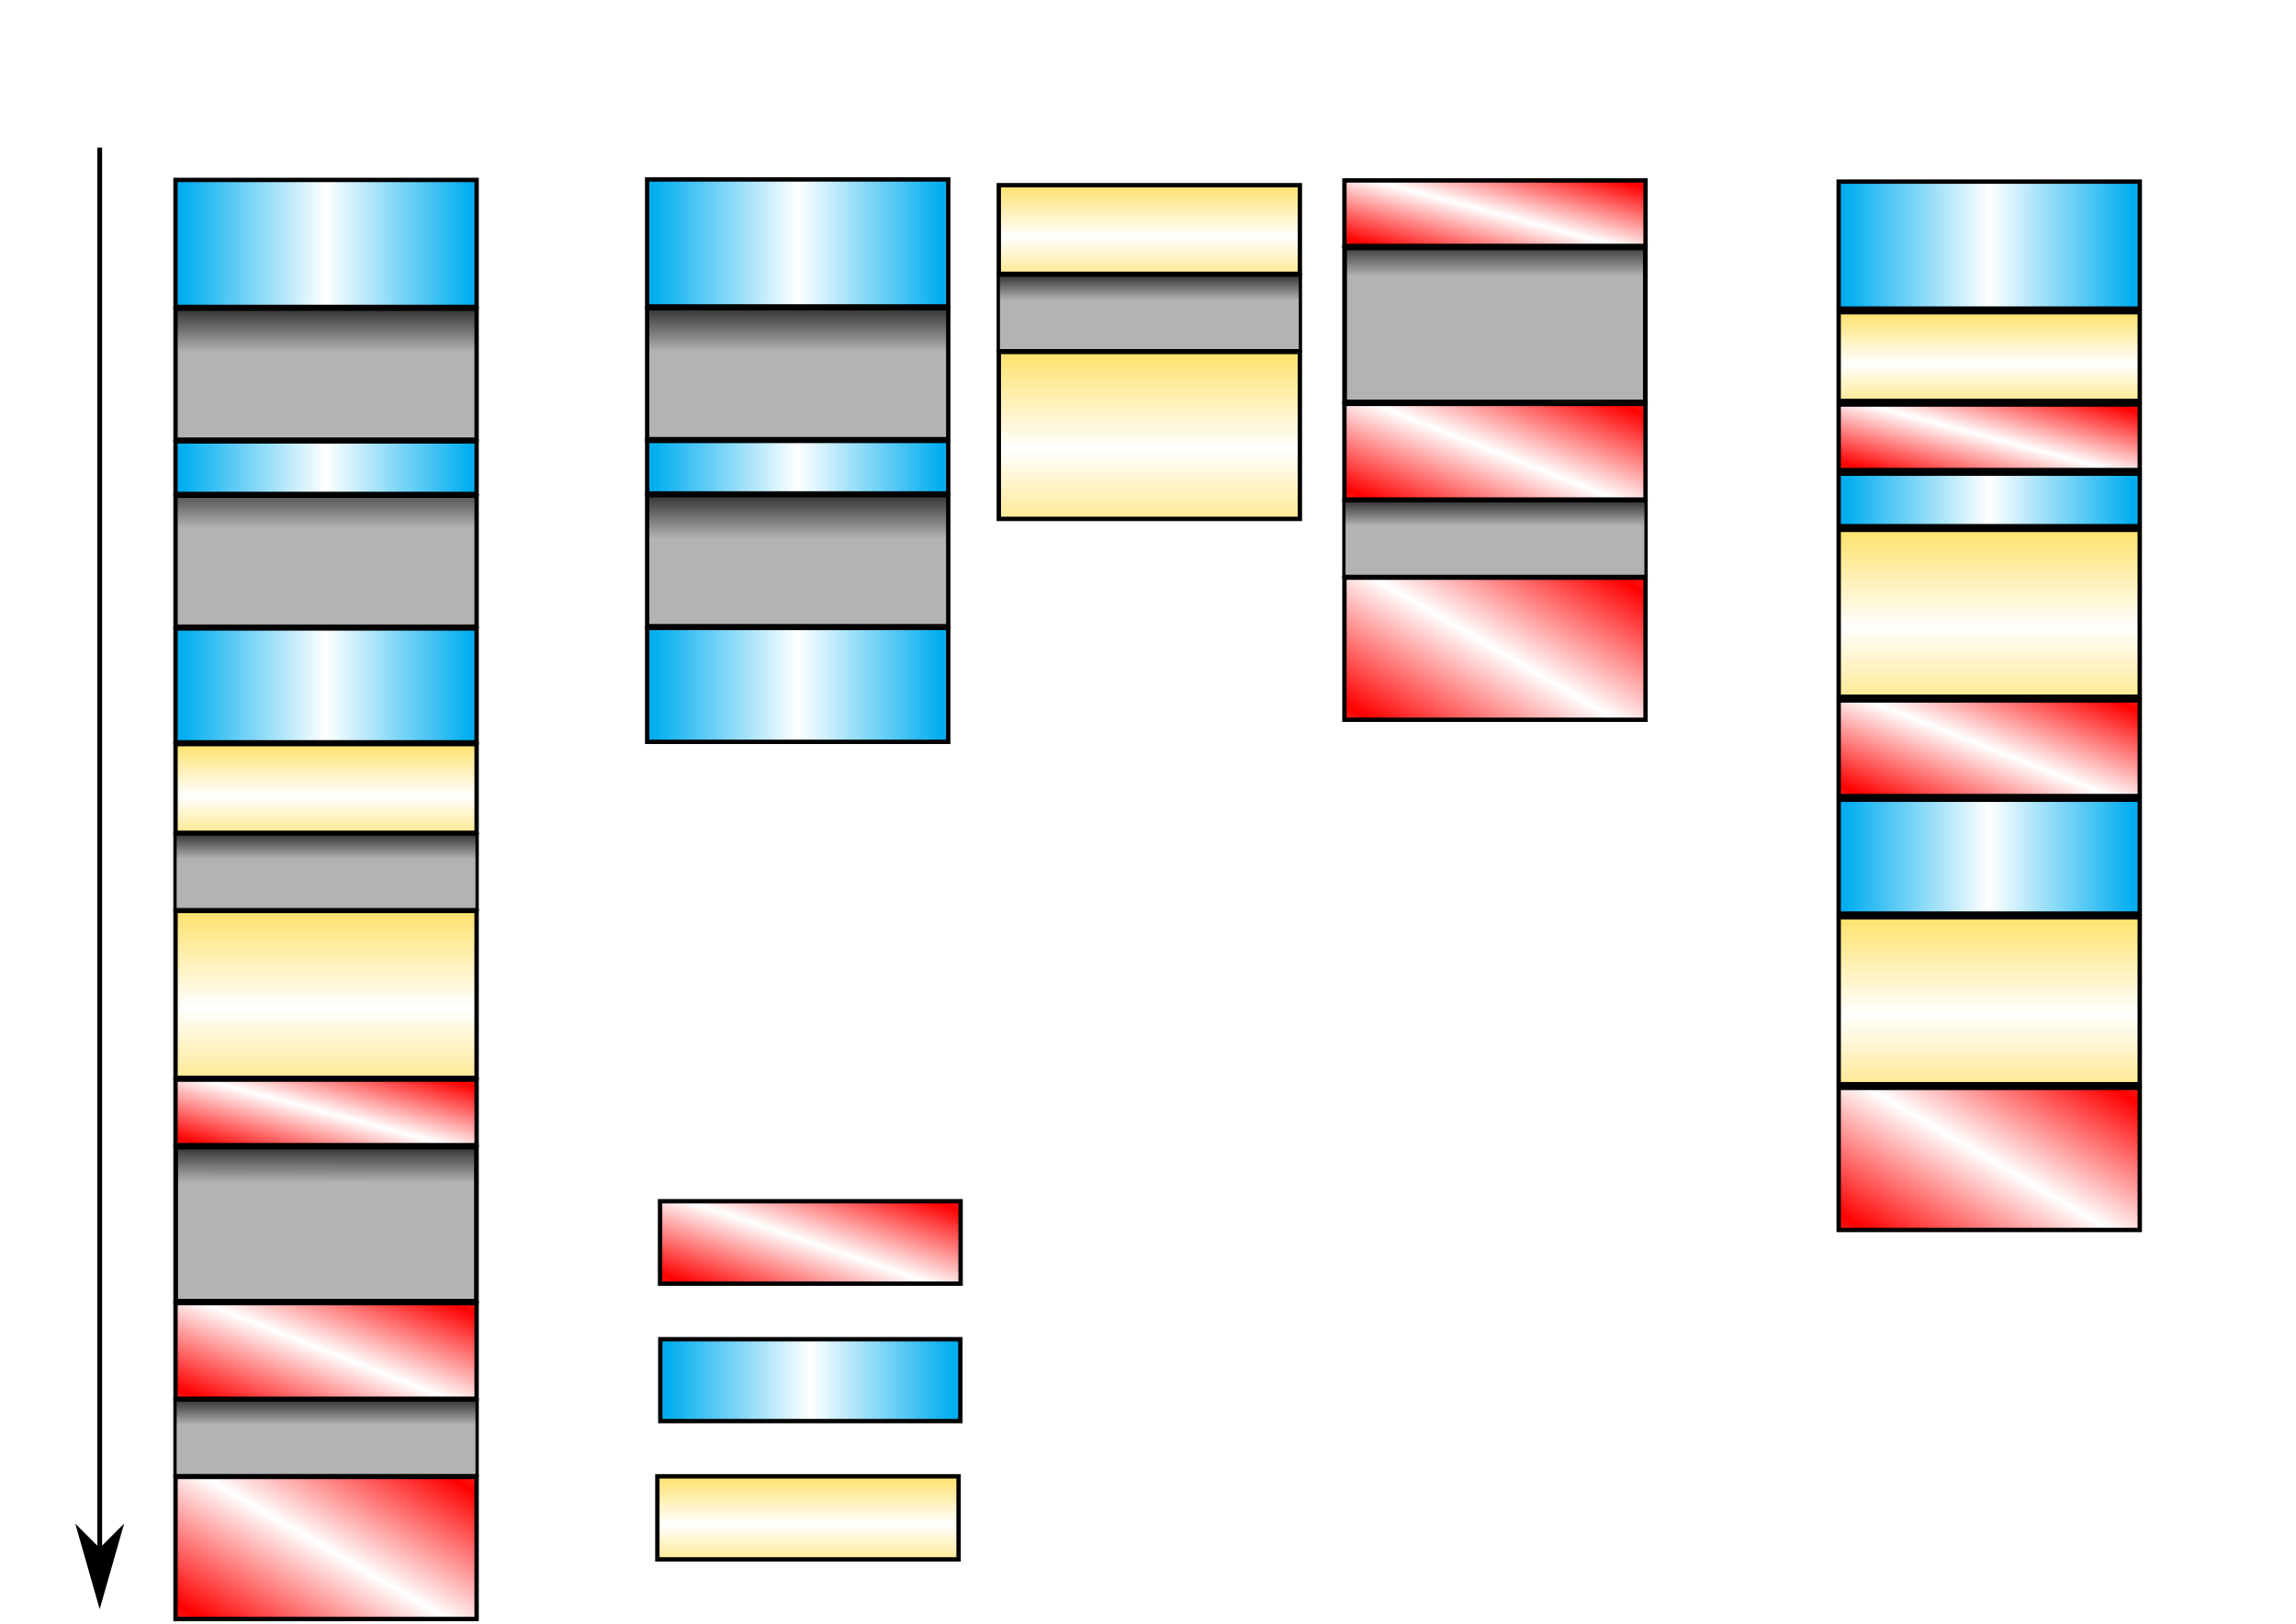
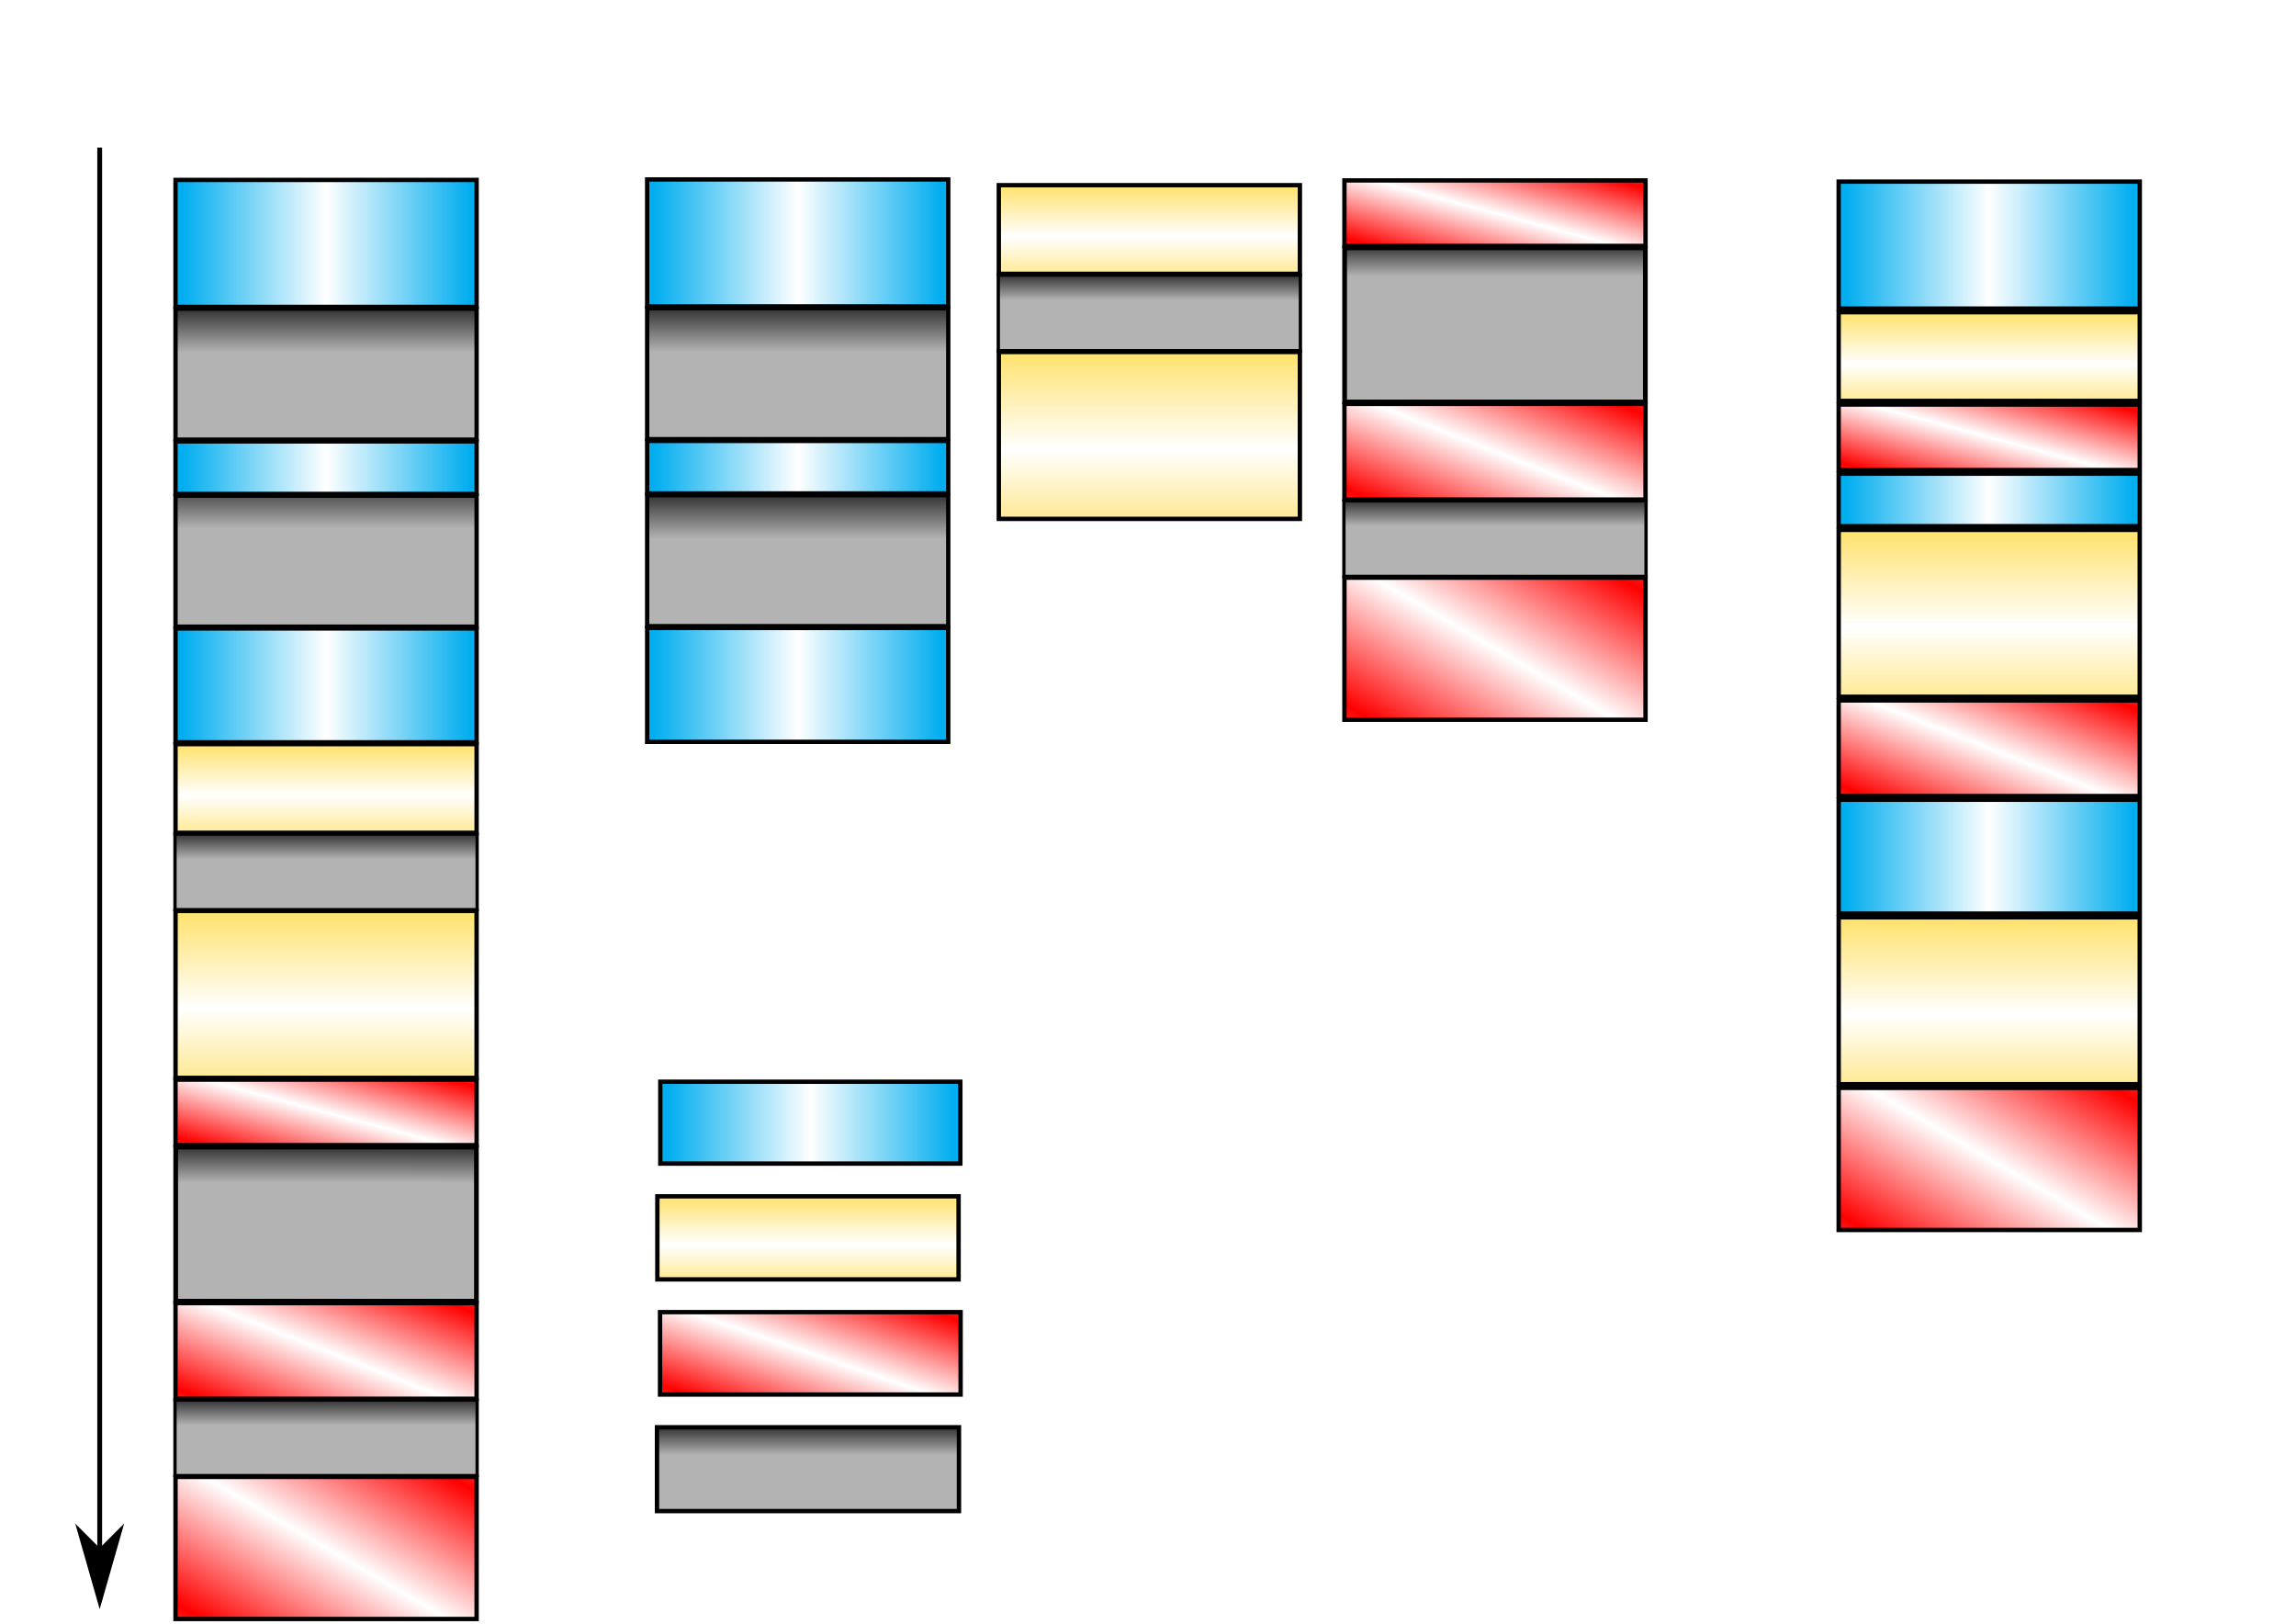
<svg xmlns="http://www.w3.org/2000/svg" xmlns:xlink="http://www.w3.org/1999/xlink" width="297mm" height="210mm" viewBox="0 0 1052.362 744.094" id="svg2" version="1.1">
  <defs id="defs4">
    <linearGradient id="linearGradient4209">
      <stop style="stop-color:#b3b3b3;stop-opacity:1;" offset="0" id="stop4211" />
      <stop style="stop-color:#333333;stop-opacity:1" offset="1" id="stop4213" />
    </linearGradient>
    <linearGradient id="linearGradient4199">
      <stop style="stop-color:#ff0000;stop-opacity:1;" offset="0" id="stop4201" />
      <stop style="stop-color:#ff0000;stop-opacity:0;" offset="1" id="stop4203" />
    </linearGradient>
    <linearGradient id="linearGradient4769">
      <stop style="stop-color:#ffdd55;stop-opacity:1;" offset="0" id="stop4771" />
      <stop style="stop-color:#ffdd55;stop-opacity:0;" offset="1" id="stop4773" />
    </linearGradient>
    <marker orient="auto" refY="0" refX="0" id="Arrow1Lend" style="overflow:visible">
      <path id="path4171" d="M 0,0 5,-5 -12.5,0 5,5 0,0 Z" style="fill:#000000;fill-opacity:1;fill-rule:evenodd;stroke:#000000;stroke-width:1pt;stroke-opacity:1" transform="matrix(-0.8,0,0,-0.8,-10,0)" />
    </marker>
    <marker orient="auto" refY="0" refX="0" id="Arrow1Lstart" style="overflow:visible">
      <path id="path4168" d="M 0,0 5,-5 -12.5,0 5,5 0,0 Z" style="fill:#000000;fill-opacity:1;fill-rule:evenodd;stroke:#000000;stroke-width:1pt;stroke-opacity:1" transform="matrix(0.8,0,0,0.8,10,0)" />
    </marker>
    <linearGradient id="linearGradient3338">
      <stop style="stop-color:#00adef;stop-opacity:1;" offset="0" id="stop3340" />
      <stop style="stop-color:#00adef;stop-opacity:0;" offset="1" id="stop3342" />
    </linearGradient>
    <linearGradient xlink:href="#linearGradient3338" id="linearGradient3344" x1="100" y1="215.219" x2="168.571" y2="215.219" gradientUnits="userSpaceOnUse" spreadMethod="reflect" gradientTransform="matrix(0.9660538,0,0,0.3916602,-13.39686,333.2885)" />
    <linearGradient xlink:href="#linearGradient4769" id="linearGradient4775" x1="90" y1="72.362" x2="90" y2="82.362" gradientUnits="userSpaceOnUse" spreadMethod="reflect" gradientTransform="matrix(2.32885,0,0,2.713631,-58.48774,449.4268)" />
    <linearGradient xlink:href="#linearGradient4199" id="linearGradient4205" x1="240" y1="852.362" x2="150.272" y2="897.288" gradientUnits="userSpaceOnUse" spreadMethod="reflect" gradientTransform="matrix(1.002899,0,0,0.1350091,-1.25648,696.9044)" />
    <linearGradient xlink:href="#linearGradient4209" id="linearGradient4215" x1="140" y1="452.362" x2="140" y2="432.362" gradientUnits="userSpaceOnUse" gradientTransform="translate(-0.5492594,17.37303)" />
    <linearGradient gradientTransform="translate(-0.5492645,103.0765)" xlink:href="#linearGradient4209" id="linearGradient4215-6" x1="139.234" y1="447.286" x2="139.234" y2="427.286" gradientUnits="userSpaceOnUse" />
    <linearGradient gradientTransform="matrix(1.003437,0,0,0.5773841,-1.064793,440.8562)" xlink:href="#linearGradient4209" id="linearGradient4215-6-6" x1="140" y1="452.362" x2="140" y2="432.362" gradientUnits="userSpaceOnUse" />
    <linearGradient gradientTransform="matrix(0.9987904,0,0,1.176602,-0.3678154,325.2387)" xlink:href="#linearGradient4209" id="linearGradient4215-6-6-5" x1="139.988" y1="446.305" x2="140" y2="432.362" gradientUnits="userSpaceOnUse" />
    <linearGradient gradientTransform="matrix(1.003437,0,0,0.5773841,-1.064782,700.2213)" xlink:href="#linearGradient4209" id="linearGradient4215-6-6-1" x1="140" y1="452.362" x2="140" y2="432.362" gradientUnits="userSpaceOnUse" />
    <linearGradient xlink:href="#linearGradient3338" id="linearGradient3344-3" x1="100" y1="215.219" x2="168.571" y2="215.219" gradientUnits="userSpaceOnUse" spreadMethod="reflect" gradientTransform="matrix(0.9660678,0,0,0.1619633,-13.39923,486.804)" />
    <linearGradient xlink:href="#linearGradient3338" id="linearGradient3344-3-9" x1="100" y1="215.219" x2="168.571" y2="215.219" gradientUnits="userSpaceOnUse" spreadMethod="reflect" gradientTransform="matrix(0.965954,0,0,0.3512941,-13.38004,544.7507)" />
    <linearGradient xlink:href="#linearGradient4769" id="linearGradient4775-1" x1="90" y1="72.362" x2="90" y2="82.362" gradientUnits="userSpaceOnUse" spreadMethod="reflect" gradientTransform="matrix(2.328647,0,0,5.108921,-58.46969,349.4563)" />
    <linearGradient xlink:href="#linearGradient4199" id="linearGradient4205-7" x1="240" y1="852.362" x2="150.272" y2="897.288" gradientUnits="userSpaceOnUse" spreadMethod="reflect" gradientTransform="matrix(1.002891,0,0,0.1971425,-1.255164,750.4754)" />
    <linearGradient xlink:href="#linearGradient4199" id="linearGradient4205-7-0" x1="240" y1="852.362" x2="150.272" y2="897.288" gradientUnits="userSpaceOnUse" spreadMethod="reflect" gradientTransform="matrix(1.002879,0,0,0.2929567,-1.25343,754.7775)" />
    <linearGradient gradientTransform="translate(0.7654978,85.07655)" xlink:href="#linearGradient4209" id="linearGradient4520" x1="140" y1="452.362" x2="140" y2="432.362" gradientUnits="userSpaceOnUse" />
    <linearGradient xlink:href="#linearGradient3338" id="linearGradient4522" x1="100" y1="215.219" x2="168.571" y2="215.219" gradientUnits="userSpaceOnUse" spreadMethod="reflect" gradientTransform="matrix(0.9759376,0,0,0.1618977,-14.51372,468.8184)" />
    <linearGradient xlink:href="#linearGradient3338" id="linearGradient4524" x1="100" y1="215.219" x2="168.571" y2="215.219" gradientUnits="userSpaceOnUse" spreadMethod="reflect" gradientTransform="matrix(0.9595497,0,0,0.3513381,-11.75122,526.741)" />
    <linearGradient xlink:href="#linearGradient4769" id="linearGradient4594" x1="90" y1="72.362" x2="90" y2="82.362" gradientUnits="userSpaceOnUse" spreadMethod="reflect" gradientTransform="matrix(2.316455,0,0,5.109267,-56.83179,331.4281)" />
    <linearGradient gradientTransform="matrix(1.003437,0,0,0.5773841,-0.03682666,682.2213)" xlink:href="#linearGradient4209" id="linearGradient4686" x1="140" y1="452.362" x2="140" y2="432.362" gradientUnits="userSpaceOnUse" />
    <linearGradient xlink:href="#linearGradient4199" id="linearGradient4688" x1="240" y1="852.362" x2="150.272" y2="897.288" gradientUnits="userSpaceOnUse" spreadMethod="reflect" gradientTransform="matrix(1.009625,0,0,0.1971131,-1.717897,732.5018)" />
    <linearGradient xlink:href="#linearGradient4199" id="linearGradient4690" x1="240" y1="852.362" x2="150.272" y2="897.288" gradientUnits="userSpaceOnUse" spreadMethod="reflect" gradientTransform="matrix(1.002879,0,0,0.2929567,-0.704168,736.7775)" />
-     <linearGradient xlink:href="#linearGradient4199" id="linearGradient4205-1" x1="240" y1="852.362" x2="150.272" y2="897.288" gradientUnits="userSpaceOnUse" spreadMethod="reflect" gradientTransform="matrix(1.001149,0,0,0.1699131,220.9655,725.1896)" />
-     <linearGradient xlink:href="#linearGradient3338" id="linearGradient3344-3-6" x1="100" y1="215.219" x2="168.571" y2="215.219" gradientUnits="userSpaceOnUse" spreadMethod="reflect" gradientTransform="matrix(0.9626342,0,0,0.2525332,209.1386,884.9576)" />
-     <linearGradient xlink:href="#linearGradient4769" id="linearGradient4775-8" x1="90" y1="72.362" x2="90" y2="82.362" gradientUnits="userSpaceOnUse" spreadMethod="reflect" gradientTransform="matrix(2.329918,0,0,2.542705,162.2993,797.5467)" />
+     <linearGradient xlink:href="#linearGradient4199" id="linearGradient4205-1" x1="240" y1="852.362" x2="150.272" y2="897.288" gradientUnits="userSpaceOnUse" spreadMethod="reflect" gradientTransform="matrix(1.001149,0,0,0.1699131,220.9655,775.998)" />
+     <linearGradient xlink:href="#linearGradient3338" id="linearGradient3344-3-6" x1="100" y1="215.219" x2="168.571" y2="215.219" gradientUnits="userSpaceOnUse" spreadMethod="reflect" gradientTransform="matrix(0.9626342,0,0,0.2525332,209.1386,766.9576)" />
+     <linearGradient xlink:href="#linearGradient4769" id="linearGradient4775-8" x1="90" y1="72.362" x2="90" y2="82.362" gradientUnits="userSpaceOnUse" spreadMethod="reflect" gradientTransform="matrix(2.329918,0,0,2.542705,162.2993,669.2388)" />
    <linearGradient xlink:href="#linearGradient4199" id="linearGradient4706" gradientUnits="userSpaceOnUse" gradientTransform="matrix(1.002879,0,0,0.2929567,534.5143,34.41861)" spreadMethod="reflect" x1="240" y1="852.362" x2="150.272" y2="897.288" />
    <linearGradient xlink:href="#linearGradient4199" id="linearGradient4704" gradientUnits="userSpaceOnUse" gradientTransform="matrix(1.002891,0,0,0.1971425,534.5127,30.11647)" spreadMethod="reflect" x1="240" y1="852.362" x2="150.272" y2="897.288" />
    <linearGradient xlink:href="#linearGradient4209" id="linearGradient4702" gradientUnits="userSpaceOnUse" gradientTransform="matrix(1.003437,0,0,0.5773841,534.703,-20.13764)" x1="140" y1="452.362" x2="140" y2="432.362" />
    <linearGradient xlink:href="#linearGradient4209" id="linearGradient4700" gradientUnits="userSpaceOnUse" gradientTransform="matrix(0.9987904,0,0,1.176602,535.4,-395.1203)" x1="140.301" y1="443.418" x2="140.301" y2="431.44" />
    <linearGradient xlink:href="#linearGradient4199" id="linearGradient4698" gradientUnits="userSpaceOnUse" gradientTransform="matrix(1.002899,0,0,0.1350091,534.5113,-23.45456)" spreadMethod="reflect" x1="240" y1="852.362" x2="150.272" y2="897.288" />
    <linearGradient xlink:href="#linearGradient4769" id="linearGradient4604" gradientUnits="userSpaceOnUse" gradientTransform="matrix(2.328647,0,0,5.108921,318.8776,-214.9706)" spreadMethod="reflect" x1="90" y1="72.362" x2="90" y2="82.362" />
    <linearGradient xlink:href="#linearGradient4209" id="linearGradient4602" gradientUnits="userSpaceOnUse" gradientTransform="matrix(1.003437,0,0,0.5773841,376.2825,-123.5706)" x1="140" y1="452.362" x2="140" y2="432.362" />
    <linearGradient xlink:href="#linearGradient4769" id="linearGradient4600" gradientUnits="userSpaceOnUse" gradientTransform="matrix(2.32885,0,0,2.713631,318.8596,-115.0001)" spreadMethod="reflect" x1="90" y1="72.362" x2="90" y2="82.362" />
    <linearGradient xlink:href="#linearGradient3338" id="linearGradient4540" gradientUnits="userSpaceOnUse" gradientTransform="matrix(0.965954,0,0,0.3512941,202.7959,236.256)" spreadMethod="reflect" x1="100" y1="215.219" x2="168.571" y2="215.219" />
    <linearGradient xlink:href="#linearGradient3338" id="linearGradient4538" gradientUnits="userSpaceOnUse" gradientTransform="matrix(0.9660678,0,0,0.1619633,202.7767,178.3092)" spreadMethod="reflect" x1="100" y1="215.219" x2="168.571" y2="215.219" />
    <linearGradient xlink:href="#linearGradient4209" id="linearGradient4536" gradientUnits="userSpaceOnUse" gradientTransform="translate(215.6267,-205.4182)" x1="140" y1="452.362" x2="140" y2="432.362" />
    <linearGradient xlink:href="#linearGradient4209" id="linearGradient4534" gradientUnits="userSpaceOnUse" gradientTransform="translate(215.6267,-291.1217)" x1="140" y1="452.362" x2="140" y2="432.362" />
    <linearGradient xlink:href="#linearGradient3338" id="linearGradient4532" gradientUnits="userSpaceOnUse" gradientTransform="matrix(0.9660538,0,0,0.3916602,202.7791,24.79373)" spreadMethod="reflect" x1="100" y1="215.219" x2="168.571" y2="215.219" />
    <linearGradient xlink:href="#linearGradient4199" id="linearGradient4706-6" gradientUnits="userSpaceOnUse" gradientTransform="matrix(1.00288,0,0,0.2929312,761.0461,268.2595)" spreadMethod="reflect" x1="240" y1="852.362" x2="150.272" y2="897.288" />
    <linearGradient xlink:href="#linearGradient4769" id="linearGradient4604-8" gradientUnits="userSpaceOnUse" gradientTransform="matrix(2.328649,0,0,5.108551,703.8298,44.13088)" spreadMethod="reflect" x1="90" y1="72.362" x2="90" y2="82.362" />
    <linearGradient xlink:href="#linearGradient3338" id="linearGradient4540-3" gradientUnits="userSpaceOnUse" gradientTransform="matrix(0.9659547,0,0,0.3512548,748.9194,314.9827)" spreadMethod="reflect" x1="100" y1="215.219" x2="168.571" y2="215.219" />
    <linearGradient xlink:href="#linearGradient4199" id="linearGradient4704-5" gradientUnits="userSpaceOnUse" gradientTransform="matrix(1.002892,0,0,0.1971158,761.0443,166.0295)" spreadMethod="reflect" x1="240" y1="852.362" x2="150.272" y2="897.288" />
    <linearGradient xlink:href="#linearGradient4769" id="linearGradient4604-1" gradientUnits="userSpaceOnUse" gradientTransform="matrix(2.328649,0,0,5.108551,703.8299,-133.4236)" spreadMethod="reflect" x1="90" y1="72.362" x2="90" y2="82.362" />
    <linearGradient xlink:href="#linearGradient3338" id="linearGradient4538-6" gradientUnits="userSpaceOnUse" gradientTransform="matrix(0.9660695,0,0,0.1619225,748.9001,193.3309)" spreadMethod="reflect" x1="100" y1="215.219" x2="168.571" y2="215.219" />
    <linearGradient xlink:href="#linearGradient4199" id="linearGradient4698-4" gradientUnits="userSpaceOnUse" gradientTransform="matrix(1.002901,0,0,0.134982,761.0429,79.2787)" spreadMethod="reflect" x1="240" y1="852.362" x2="150.272" y2="897.288" />
    <linearGradient xlink:href="#linearGradient4769" id="linearGradient4600-9" gradientUnits="userSpaceOnUse" gradientTransform="matrix(2.328852,0,0,2.713234,703.8116,-56.73689)" spreadMethod="reflect" x1="90" y1="72.362" x2="90" y2="82.362" />
    <linearGradient xlink:href="#linearGradient3338" id="linearGradient4532-0" gradientUnits="userSpaceOnUse" gradientTransform="matrix(0.9660544,0,0,0.3916216,748.9027,25.79705)" spreadMethod="reflect" x1="100" y1="215.219" x2="168.571" y2="215.219" />
+     <linearGradient gradientTransform="matrix(1.002862,0,0,0.6399995,219.904,685.6328)" xlink:href="#linearGradient4209" id="linearGradient4215-6-6-7" x1="140" y1="452.362" x2="140" y2="432.362" gradientUnits="userSpaceOnUse" />
  </defs>
  <g id="layer1" transform="translate(0,-308.2677)" style="display:inline">
    <path style="fill:none;fill-rule:evenodd;stroke:#000000;stroke-width:2.207px;stroke-linecap:butt;stroke-linejoin:miter;stroke-opacity:1;marker-end:url(#Arrow1Lend)" d="m 45.692,375.893 0,665.52" id="path4162" />
    <rect style="fill:url(#linearGradient3344);fill-opacity:1;stroke:#000000;stroke-width:1.992;stroke-miterlimit:4;stroke-dasharray:none;stroke-opacity:1" id="rect3336" width="138.008" height="58.19" x="80.447" y="390.725" />
    <rect style="fill:url(#linearGradient4215);fill-opacity:1;stroke:#000000;stroke-width:1.986;stroke-miterlimit:4;stroke-dasharray:none;stroke-opacity:1" id="rect4207" width="138.014" height="60.014" x="80.444" y="449.728" />
    <rect style="fill:url(#linearGradient4215-6);fill-opacity:1;stroke:#000000;stroke-width:1.986;stroke-miterlimit:4;stroke-dasharray:none;stroke-opacity:1" id="rect4207-9" width="138.014" height="60.014" x="80.444" y="535.432" />
    <rect style="fill:url(#linearGradient3344-3);fill-opacity:1;stroke:#000000;stroke-width:1.99;stroke-miterlimit:4;stroke-dasharray:none;stroke-opacity:1" id="rect3336-37" width="138.01" height="24.063" x="80.446" y="510.555" />
    <rect style="fill:url(#linearGradient3344-3-9);fill-opacity:1;stroke:#000000;stroke-width:2.007;stroke-miterlimit:4;stroke-dasharray:none;stroke-opacity:1" id="rect3336-37-1" width="137.993" height="52.192" x="80.454" y="596.267" />
    <rect style="fill:url(#linearGradient4775);fill-opacity:1;stroke:#000000;stroke-width:1.993;stroke-miterlimit:4;stroke-dasharray:none;stroke-opacity:1" id="rect3336-9" width="138.007" height="40.629" x="80.447" y="649.284" />
    <rect style="fill:url(#linearGradient4215-6-6);fill-opacity:1;stroke:#000000;stroke-width:1.512;stroke-miterlimit:4;stroke-dasharray:none;stroke-opacity:1" id="rect4207-9-1" width="138.488" height="34.651" x="80.207" y="690.491" />
    <rect style="fill:url(#linearGradient4775-1);fill-opacity:1;stroke:#000000;stroke-width:2.005;stroke-miterlimit:4;stroke-dasharray:none;stroke-opacity:1" id="rect3336-9-5" width="137.995" height="76.492" x="80.453" y="725.726" />
    <rect style="fill:url(#linearGradient4205);fill-opacity:1;stroke:#000000;stroke-width:1.992;stroke-miterlimit:4;stroke-dasharray:none;stroke-opacity:1" id="rect3336-9-17" width="138.008" height="30.009" x="80.447" y="803.042" />
    <rect style="fill:url(#linearGradient4215-6-6-5);fill-opacity:1;stroke:#000000;stroke-width:2.153;stroke-miterlimit:4;stroke-dasharray:none;stroke-opacity:1" id="rect4207-9-1-1" width="137.847" height="70.613" x="80.527" y="833.948" />
    <rect style="fill:url(#linearGradient4215-6-6-1);fill-opacity:1;stroke:#000000;stroke-width:1.512;stroke-miterlimit:4;stroke-dasharray:none;stroke-opacity:1" id="rect4207-9-1-0" width="138.488" height="34.651" x="80.207" y="949.856" />
    <rect style="fill:url(#linearGradient4205-7);fill-opacity:1;stroke:#000000;stroke-width:1.993;stroke-miterlimit:4;stroke-dasharray:none;stroke-opacity:1" id="rect3336-9-17-6" width="138.007" height="43.819" x="80.447" y="905.459" />
    <rect style="fill:url(#linearGradient4205-7-0);fill-opacity:1;stroke:#000000;stroke-width:1.995;stroke-miterlimit:4;stroke-dasharray:none;stroke-opacity:1" id="rect3336-9-17-6-9" width="138.005" height="65.116" x="80.448" y="985.086" />
-     <rect style="fill:url(#linearGradient4205-1);fill-opacity:1;stroke:#000000;stroke-width:2;stroke-miterlimit:4;stroke-dasharray:none;stroke-opacity:1" id="rect3336-9-17-5" width="137.767" height="37.767" x="302.526" y="858.767" />
-     <rect style="fill:url(#linearGradient3344-3-6);fill-opacity:1;stroke:#000000;stroke-width:2;stroke-miterlimit:4;stroke-dasharray:none;stroke-opacity:1" id="rect3336-37-4" width="137.519" height="37.519" x="302.65" y="921.991" />
-     <rect style="fill:url(#linearGradient4775-8);fill-opacity:1;stroke:#000000;stroke-width:2;stroke-miterlimit:4;stroke-dasharray:none;stroke-opacity:1" id="rect3336-9-1" width="138.07" height="38.07" x="301.298" y="984.816" />
+     <rect style="fill:url(#linearGradient4205-1);fill-opacity:1;stroke:#000000;stroke-width:2;stroke-miterlimit:4;stroke-dasharray:none;stroke-opacity:1" id="rect3336-9-17-5" width="137.767" height="37.767" x="302.526" y="909.576" />
+     <rect style="fill:url(#linearGradient3344-3-6);fill-opacity:1;stroke:#000000;stroke-width:2;stroke-miterlimit:4;stroke-dasharray:none;stroke-opacity:1" id="rect3336-37-4" width="137.519" height="37.519" x="302.65" y="803.991" />
+     <rect style="fill:url(#linearGradient4775-8);fill-opacity:1;stroke:#000000;stroke-width:2;stroke-miterlimit:4;stroke-dasharray:none;stroke-opacity:1" id="rect3336-9-1" width="138.07" height="38.07" x="301.298" y="856.508" />
    <flowRoot xml:space="preserve" id="flowRoot5030" style="font-style:normal;font-variant:normal;font-weight:normal;font-stretch:normal;font-size:27.5px;line-height:125%;font-family:Arial;-inkscape-font-specification:Arial;text-align:start;letter-spacing:0px;word-spacing:0px;writing-mode:lr-tb;text-anchor:start;fill:#000000;fill-opacity:1;stroke:none;stroke-width:1px;stroke-linecap:butt;stroke-linejoin:miter;stroke-opacity:1" transform="translate(0,308.2677)">
      <flowRegion id="flowRegion5032">
        <rect id="rect5034" width="122.727" height="59.21" x="468.299" y="529.861" style="font-size:27.5px" />
      </flowRegion>
      <flowPara id="flowPara5036" />
    </flowRoot>
    <text xml:space="preserve" style="font-style:normal;font-variant:normal;font-weight:normal;font-stretch:normal;font-size:30px;line-height:125%;font-family:Arial;-inkscape-font-specification:Arial;text-align:start;letter-spacing:0px;word-spacing:0px;writing-mode:lr-tb;text-anchor:start;fill:#000000;fill-opacity:1;stroke:none;stroke-width:1px;stroke-linecap:butt;stroke-linejoin:miter;stroke-opacity:1" x="477.988" y="855.354" id="text5038">
      <tspan id="tspan5040" x="477.988" y="855.354" />
    </text>
-     <flowRoot xml:space="preserve" id="flowRoot5042" style="font-style:normal;font-variant:normal;font-weight:normal;font-stretch:normal;font-size:14px;line-height:125%;font-family:Arial;-inkscape-font-specification:Arial;text-align:start;letter-spacing:0px;word-spacing:0px;writing-mode:lr-tb;text-anchor:start;fill:#000000;fill-opacity:1;stroke:none;stroke-width:1px;stroke-linecap:butt;stroke-linejoin:miter;stroke-opacity:1" transform="translate(0,358.2677)">
+     <flowRoot xml:space="preserve" id="flowRoot5042" style="font-style:normal;font-variant:normal;font-weight:normal;font-stretch:normal;font-size:14px;line-height:125%;font-family:Arial;-inkscape-font-specification:Arial;text-align:start;letter-spacing:0px;word-spacing:0px;writing-mode:lr-tb;text-anchor:start;fill:#000000;fill-opacity:1;stroke:none;stroke-width:1px;stroke-linecap:butt;stroke-linejoin:miter;stroke-opacity:1" transform="translate(0,308.2677)">
      <flowRegion id="flowRegion5044">
        <rect id="rect5046" width="247.606" height="195.932" x="469.376" y="495.411" />
      </flowRegion>
      <flowPara id="flowPara5048" style="font-size:30px">Task 1</flowPara>
    </flowRoot>
-     <flowRoot xml:space="preserve" id="flowRoot5042-5" style="font-style:normal;font-variant:normal;font-weight:normal;font-stretch:normal;font-size:14px;line-height:125%;font-family:Arial;-inkscape-font-specification:Arial;text-align:start;letter-spacing:0px;word-spacing:0px;writing-mode:lr-tb;text-anchor:start;fill:#000000;fill-opacity:1;stroke:none;stroke-width:1px;stroke-linecap:butt;stroke-linejoin:miter;stroke-opacity:1" transform="translate(0,422.5411)">
+     <flowRoot xml:space="preserve" id="flowRoot5042-5" style="font-style:normal;font-variant:normal;font-weight:normal;font-stretch:normal;font-size:14px;line-height:125%;font-family:Arial;-inkscape-font-specification:Arial;text-align:start;letter-spacing:0px;word-spacing:0px;writing-mode:lr-tb;text-anchor:start;fill:#000000;fill-opacity:1;stroke:none;stroke-width:1px;stroke-linecap:butt;stroke-linejoin:miter;stroke-opacity:1" transform="translate(0,361.3974)">
      <flowRegion id="flowRegion5044-6">
        <rect id="rect5046-1" width="247.606" height="195.932" x="469.376" y="495.411" />
      </flowRegion>
      <flowPara id="flowPara5048-0" style="font-size:30px">Task 2</flowPara>
    </flowRoot>
-     <flowRoot xml:space="preserve" id="flowRoot5042-5-9" style="font-style:normal;font-variant:normal;font-weight:normal;font-stretch:normal;font-size:14px;line-height:125%;font-family:Arial;-inkscape-font-specification:Arial;text-align:start;letter-spacing:0px;word-spacing:0px;writing-mode:lr-tb;text-anchor:start;fill:#000000;fill-opacity:1;stroke:none;stroke-width:1px;stroke-linecap:butt;stroke-linejoin:miter;stroke-opacity:1" transform="translate(0,486.0575)">
+     <flowRoot xml:space="preserve" id="flowRoot5042-5-9" style="font-style:normal;font-variant:normal;font-weight:normal;font-stretch:normal;font-size:14px;line-height:125%;font-family:Arial;-inkscape-font-specification:Arial;text-align:start;letter-spacing:0px;word-spacing:0px;writing-mode:lr-tb;text-anchor:start;fill:#000000;fill-opacity:1;stroke:none;stroke-width:1px;stroke-linecap:butt;stroke-linejoin:miter;stroke-opacity:1" transform="translate(0,414.527)">
      <flowRegion id="flowRegion5044-6-2">
        <rect id="rect5046-1-4" width="247.606" height="195.932" x="469.376" y="495.411" />
      </flowRegion>
      <flowPara id="flowPara5048-0-3" style="font-size:30px">Task 3</flowPara>
    </flowRoot>
    <flowRoot xml:space="preserve" id="flowRoot5098" style="font-style:normal;font-variant:normal;font-weight:normal;font-stretch:normal;font-size:14px;line-height:125%;font-family:Arial;-inkscape-font-specification:Arial;text-align:start;letter-spacing:0px;word-spacing:0px;writing-mode:lr-tb;text-anchor:start;fill:#000000;fill-opacity:1;stroke:none;stroke-width:1px;stroke-linecap:butt;stroke-linejoin:miter;stroke-opacity:1" transform="translate(4,290.2677)">
      <flowRegion id="flowRegion5100">
        <rect id="rect5102" width="222.846" height="175.478" x="86.124" y="20.653" />
      </flowRegion>
      <flowPara id="flowPara5104" style="font-size:30px">Single-</flowPara>
      <flowPara id="flowPara5106" style="font-size:30px">threaded</flowPara>
      <flowPara id="flowPara5108" />
+     </flowRoot>
+     <flowRoot xml:space="preserve" id="flowRoot5098-2" style="font-style:normal;font-variant:normal;font-weight:normal;font-stretch:normal;font-size:14px;line-height:125%;font-family:Arial;-inkscape-font-specification:Arial;text-align:start;letter-spacing:0px;word-spacing:0px;writing-mode:lr-tb;text-anchor:start;display:inline;fill:#000000;fill-opacity:1;stroke:none;stroke-width:1px;stroke-linecap:butt;stroke-linejoin:miter;stroke-opacity:1" transform="matrix(0,-1,1,0,-19.19793,815.2058)">
+       <flowRegion id="flowRegion5100-3">
+         <rect id="rect5102-2" width="222.846" height="175.478" x="86.124" y="20.653" />
+       </flowRegion>
+       <flowPara id="flowPara5106-32" style="font-size:30px">Time</flowPara>
+       <flowPara id="flowPara5108-55" />
+     </flowRoot>
+     <rect style="display:inline;fill:url(#linearGradient4215-6-6-7);fill-opacity:1;stroke:#000000;stroke-width:2;stroke-miterlimit:4;stroke-dasharray:none;stroke-opacity:1" id="rect4207-9-1-00" width="138.409" height="38.409" x="301.129" y="962.34" />
+     <flowRoot xml:space="preserve" id="flowRoot5042-5-9-0" style="font-style:normal;font-variant:normal;font-weight:normal;font-stretch:normal;font-size:14px;line-height:125%;font-family:Arial;-inkscape-font-specification:Arial;text-align:start;letter-spacing:0px;word-spacing:0px;writing-mode:lr-tb;text-anchor:start;display:inline;fill:#000000;fill-opacity:1;stroke:none;stroke-width:1px;stroke-linecap:butt;stroke-linejoin:miter;stroke-opacity:1" transform="translate(2.628283,467.5981)">
+       <flowRegion id="flowRegion5044-6-2-3">
+         <rect id="rect5046-1-4-0" width="247.606" height="195.932" x="469.376" y="495.411" />
+       </flowRegion>
+       <flowPara id="flowPara5048-0-3-4" style="font-size:30px">Wait</flowPara>
    </flowRoot>
  </g>
  <g id="layer2" style="display:inline">
    <rect style="fill:url(#linearGradient4532);fill-opacity:1;stroke:#000000;stroke-width:1.992;stroke-miterlimit:4;stroke-dasharray:none;stroke-opacity:1" id="rect3336-5" width="138.008" height="58.19" x="296.623" y="82.23" />
    <rect style="fill:url(#linearGradient4534);fill-opacity:1;stroke:#000000;stroke-width:1.986;stroke-miterlimit:4;stroke-dasharray:none;stroke-opacity:1" id="rect4207-5" width="138.014" height="60.014" x="296.62" y="141.234" />
    <rect style="fill:url(#linearGradient4536);fill-opacity:1;stroke:#000000;stroke-width:1.986;stroke-miterlimit:4;stroke-dasharray:none;stroke-opacity:1" id="rect4207-9-9" width="138.014" height="60.014" x="296.62" y="226.937" />
    <rect style="fill:url(#linearGradient4538);fill-opacity:1;stroke:#000000;stroke-width:1.99;stroke-miterlimit:4;stroke-dasharray:none;stroke-opacity:1" id="rect3336-37-3" width="138.01" height="24.063" x="296.622" y="202.061" />
    <rect style="fill:url(#linearGradient4540);fill-opacity:1;stroke:#000000;stroke-width:2.007;stroke-miterlimit:4;stroke-dasharray:none;stroke-opacity:1" id="rect3336-37-1-7" width="137.993" height="52.192" x="296.63" y="287.772" />
    <rect style="fill:url(#linearGradient4600);fill-opacity:1;stroke:#000000;stroke-width:1.993;stroke-miterlimit:4;stroke-dasharray:none;stroke-opacity:1" id="rect3336-9-52" width="138.007" height="40.629" x="457.795" y="84.858" />
    <rect style="fill:url(#linearGradient4602);fill-opacity:1;stroke:#000000;stroke-width:1.512;stroke-miterlimit:4;stroke-dasharray:none;stroke-opacity:1" id="rect4207-9-1-6" width="138.488" height="34.651" x="457.554" y="126.064" />
    <rect style="fill:url(#linearGradient4604);fill-opacity:1;stroke:#000000;stroke-width:2.005;stroke-miterlimit:4;stroke-dasharray:none;stroke-opacity:1" id="rect3336-9-5-8" width="137.995" height="76.492" x="457.801" y="161.299" />
    <rect style="fill:url(#linearGradient4698);fill-opacity:1;stroke:#000000;stroke-width:1.992;stroke-miterlimit:4;stroke-dasharray:none;stroke-opacity:1" id="rect3336-9-17-3" width="138.008" height="30.009" x="616.215" y="82.683" />
    <rect style="fill:url(#linearGradient4700);fill-opacity:1;stroke:#000000;stroke-width:2.153;stroke-miterlimit:4;stroke-dasharray:none;stroke-opacity:1" id="rect4207-9-1-1-4" width="137.847" height="70.613" x="616.295" y="113.59" />
    <rect style="fill:url(#linearGradient4702);fill-opacity:1;stroke:#000000;stroke-width:1.512;stroke-miterlimit:4;stroke-dasharray:none;stroke-opacity:1" id="rect4207-9-1-0-5" width="138.488" height="34.651" x="615.974" y="229.497" />
    <rect style="fill:url(#linearGradient4704);fill-opacity:1;stroke:#000000;stroke-width:1.993;stroke-miterlimit:4;stroke-dasharray:none;stroke-opacity:1" id="rect3336-9-17-6-4" width="138.007" height="43.819" x="616.215" y="185.1" />
    <rect style="fill:url(#linearGradient4706);fill-opacity:1;stroke:#000000;stroke-width:1.995;stroke-miterlimit:4;stroke-dasharray:none;stroke-opacity:1" id="rect3336-9-17-6-9-0" width="138.005" height="65.116" x="616.216" y="264.727" />
    <flowRoot xml:space="preserve" id="flowRoot5098-5" style="font-style:normal;font-variant:normal;font-weight:normal;font-stretch:normal;font-size:14px;line-height:125%;font-family:Arial;-inkscape-font-specification:Arial;text-align:start;letter-spacing:0px;word-spacing:0px;writing-mode:lr-tb;text-anchor:start;fill:#000000;fill-opacity:1;stroke:none;stroke-width:1px;stroke-linecap:butt;stroke-linejoin:miter;stroke-opacity:1" transform="translate(342.3251,-1.812334)">
      <flowRegion id="flowRegion5100-2">
        <rect id="rect5102-3" width="222.846" height="175.478" x="86.124" y="20.653" />
      </flowRegion>
      <flowPara id="flowPara5106-3" style="font-size:30px">Multi-threaded</flowPara>
      <flowPara id="flowPara5108-5" />
    </flowRoot>
  </g>
  <g id="layer3" style="display:inline">
    <rect style="fill:url(#linearGradient4532-0);fill-opacity:1;stroke:#000000;stroke-width:1.992;stroke-miterlimit:4;stroke-dasharray:none;stroke-opacity:1" id="rect3336-5-7" width="138.008" height="58.184" x="842.747" y="83.227" />
    <rect style="fill:url(#linearGradient4600-9);fill-opacity:1;stroke:#000000;stroke-width:1.993;stroke-miterlimit:4;stroke-dasharray:none;stroke-opacity:1" id="rect3336-9-52-6" width="138.007" height="40.623" x="842.747" y="143.091" />
    <rect style="fill:url(#linearGradient4698-4);fill-opacity:1;stroke:#000000;stroke-width:1.992;stroke-miterlimit:4;stroke-dasharray:none;stroke-opacity:1" id="rect3336-9-17-3-1" width="138.008" height="30.003" x="842.746" y="185.395" />
    <rect style="fill:url(#linearGradient4538-6);fill-opacity:1;stroke:#000000;stroke-width:1.99;stroke-miterlimit:4;stroke-dasharray:none;stroke-opacity:1" id="rect3336-37-3-4" width="138.01" height="24.057" x="842.745" y="217.077" />
    <rect style="fill:url(#linearGradient4604-1);fill-opacity:1;stroke:#000000;stroke-width:2.005;stroke-miterlimit:4;stroke-dasharray:none;stroke-opacity:1" id="rect3336-9-5-8-9" width="137.995" height="76.487" x="842.753" y="242.819" />
    <rect style="fill:url(#linearGradient4704-5);fill-opacity:1;stroke:#000000;stroke-width:1.993;stroke-miterlimit:4;stroke-dasharray:none;stroke-opacity:1" id="rect3336-9-17-6-4-2" width="138.007" height="43.813" x="842.747" y="320.992" />
    <rect style="fill:url(#linearGradient4540-3);fill-opacity:1;stroke:#000000;stroke-width:2.006;stroke-miterlimit:4;stroke-dasharray:none;stroke-opacity:1" id="rect3336-37-1-7-0" width="137.994" height="52.186" x="842.754" y="366.493" />
    <rect style="fill:url(#linearGradient4604-8);fill-opacity:1;stroke:#000000;stroke-width:2.005;stroke-miterlimit:4;stroke-dasharray:none;stroke-opacity:1" id="rect3336-9-5-8-0" width="137.995" height="76.487" x="842.753" y="420.373" />
    <rect style="fill:url(#linearGradient4706-6);fill-opacity:1;stroke:#000000;stroke-width:1.995;stroke-miterlimit:4;stroke-dasharray:none;stroke-opacity:1" id="rect3336-9-17-6-9-0-5" width="138.005" height="65.11" x="842.748" y="498.548" />
    <flowRoot xml:space="preserve" id="flowRoot5098-5-7" style="font-style:normal;font-variant:normal;font-weight:normal;font-stretch:normal;font-size:14px;line-height:125%;font-family:Arial;-inkscape-font-specification:Arial;text-align:start;letter-spacing:0px;word-spacing:0px;writing-mode:lr-tb;text-anchor:start;fill:#000000;fill-opacity:1;stroke:none;stroke-width:1px;stroke-linecap:butt;stroke-linejoin:miter;stroke-opacity:1" transform="translate(726.9484,-2.037028)">
      <flowRegion id="flowRegion5100-2-0">
        <rect id="rect5102-3-9" width="222.846" height="175.478" x="86.124" y="20.653" />
      </flowRegion>
      <flowPara style="font-size:30px" id="flowPara5177">Asynchronous</flowPara>
    </flowRoot>
  </g>
</svg>
